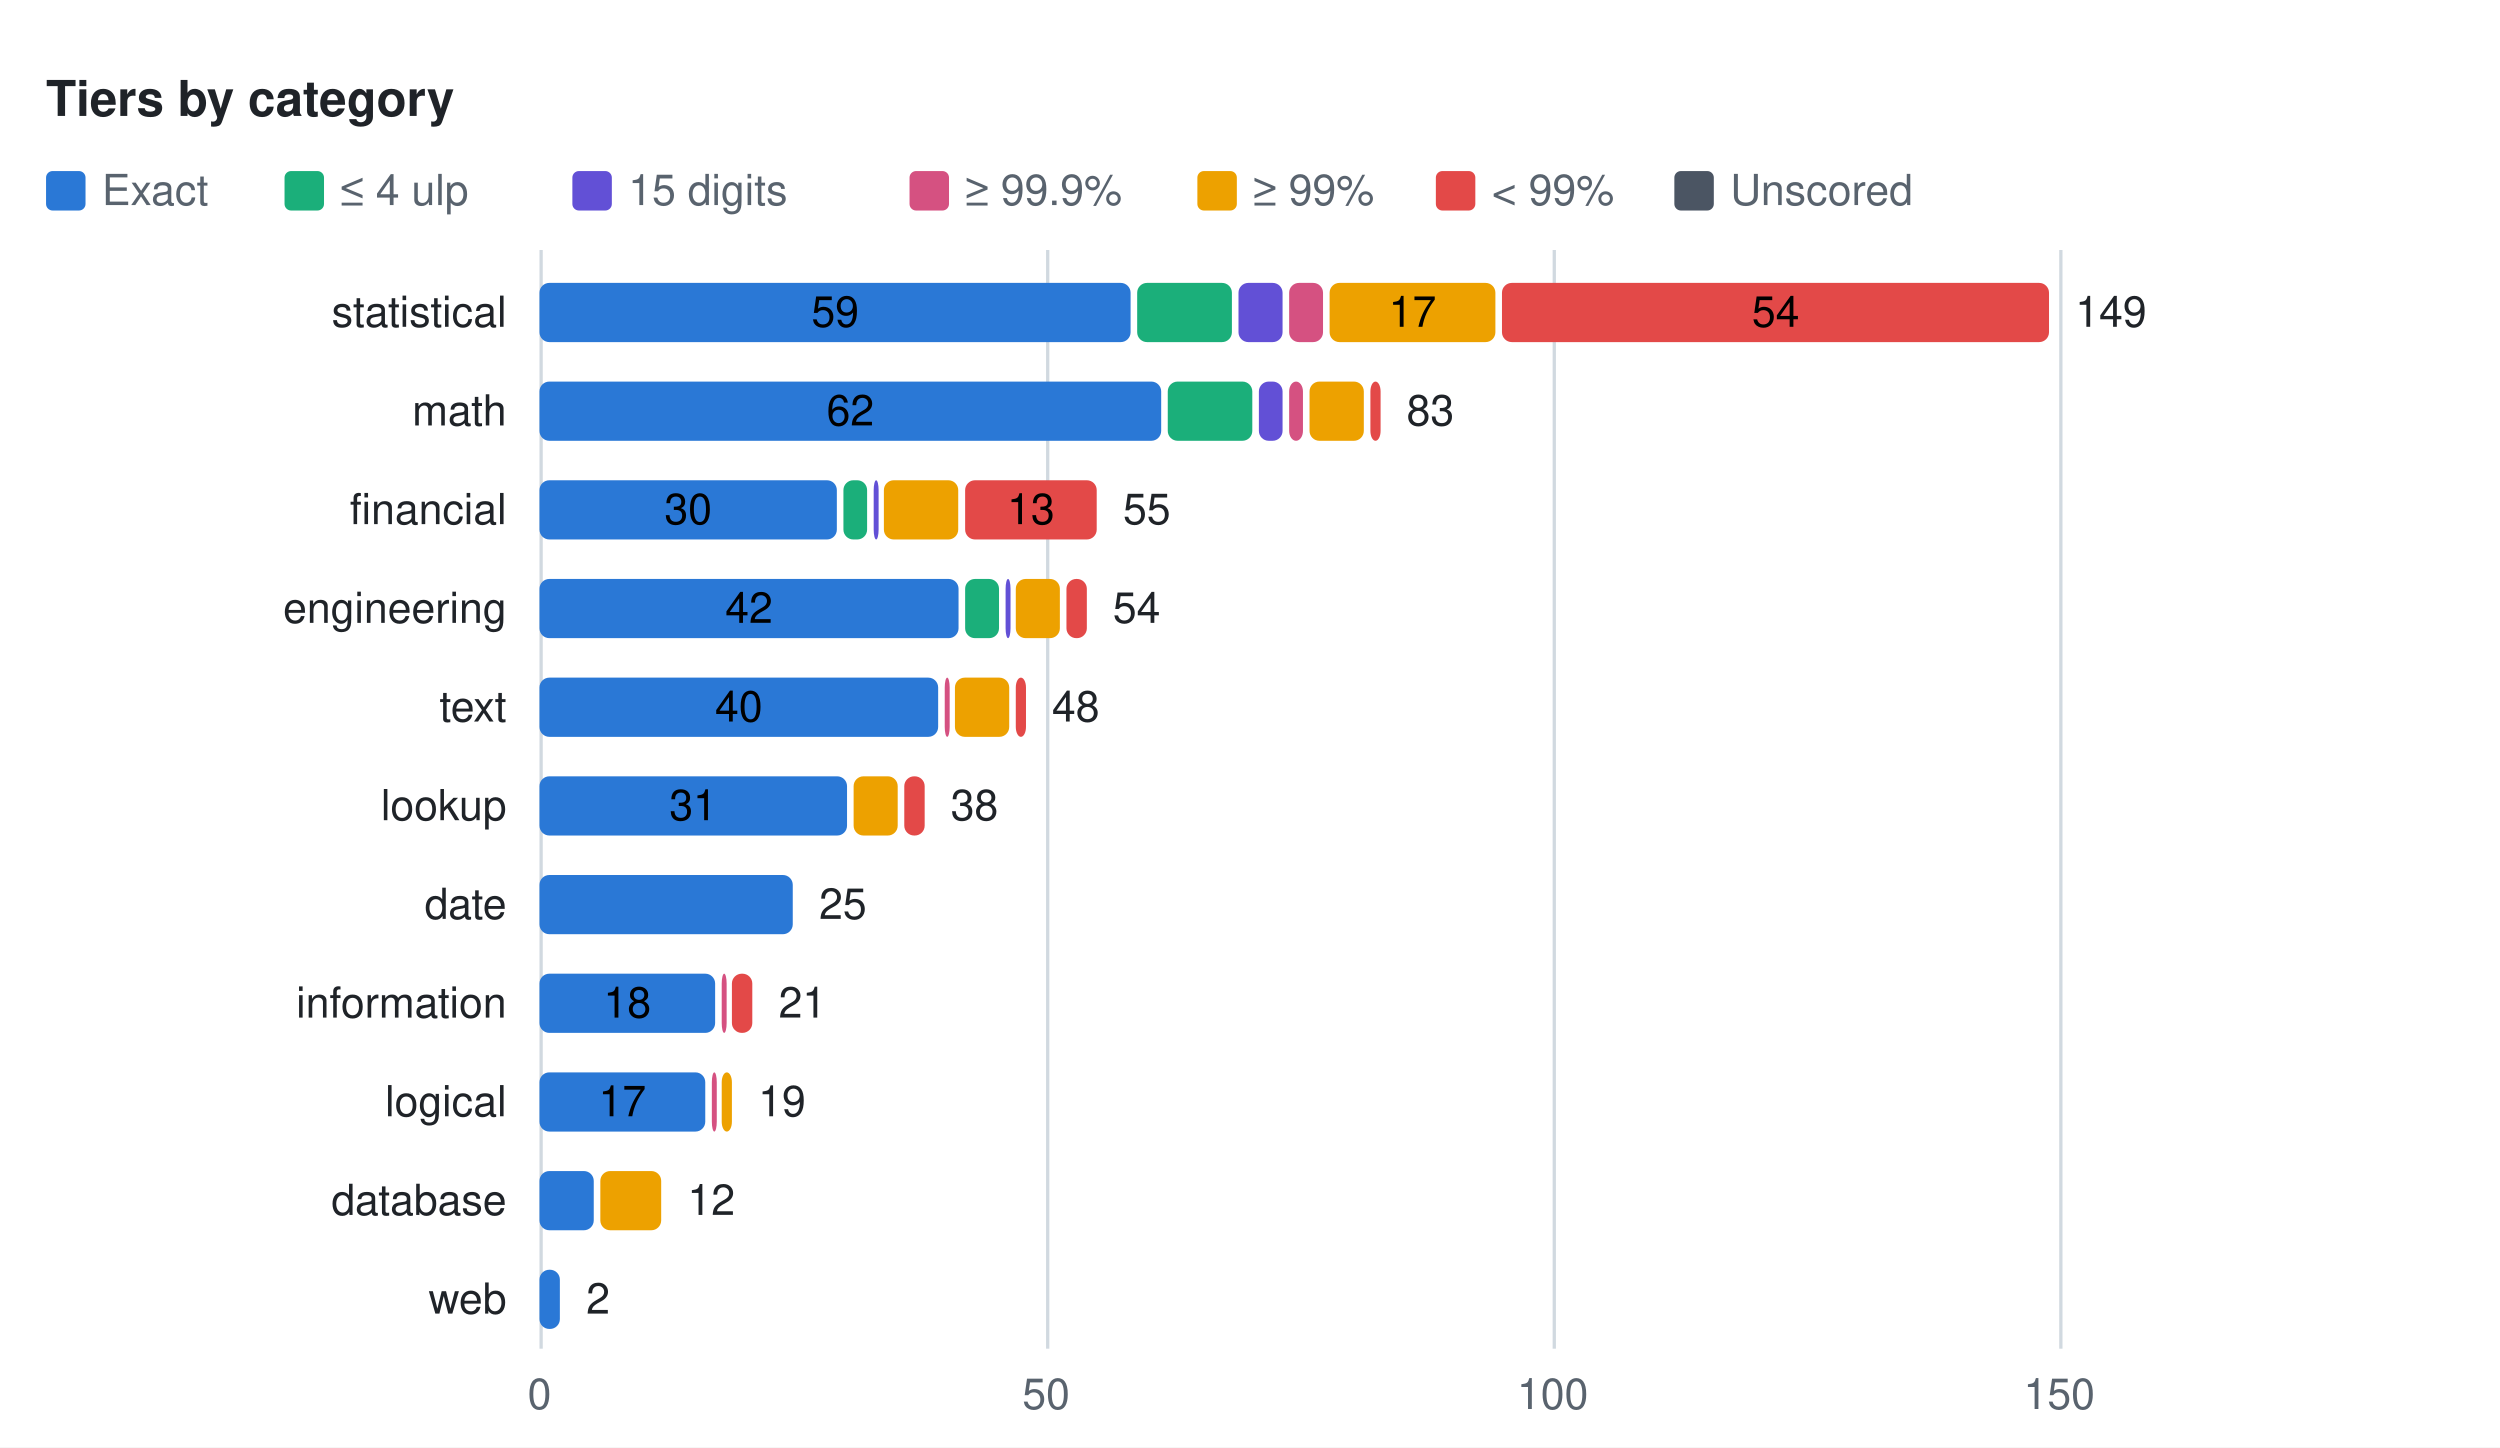
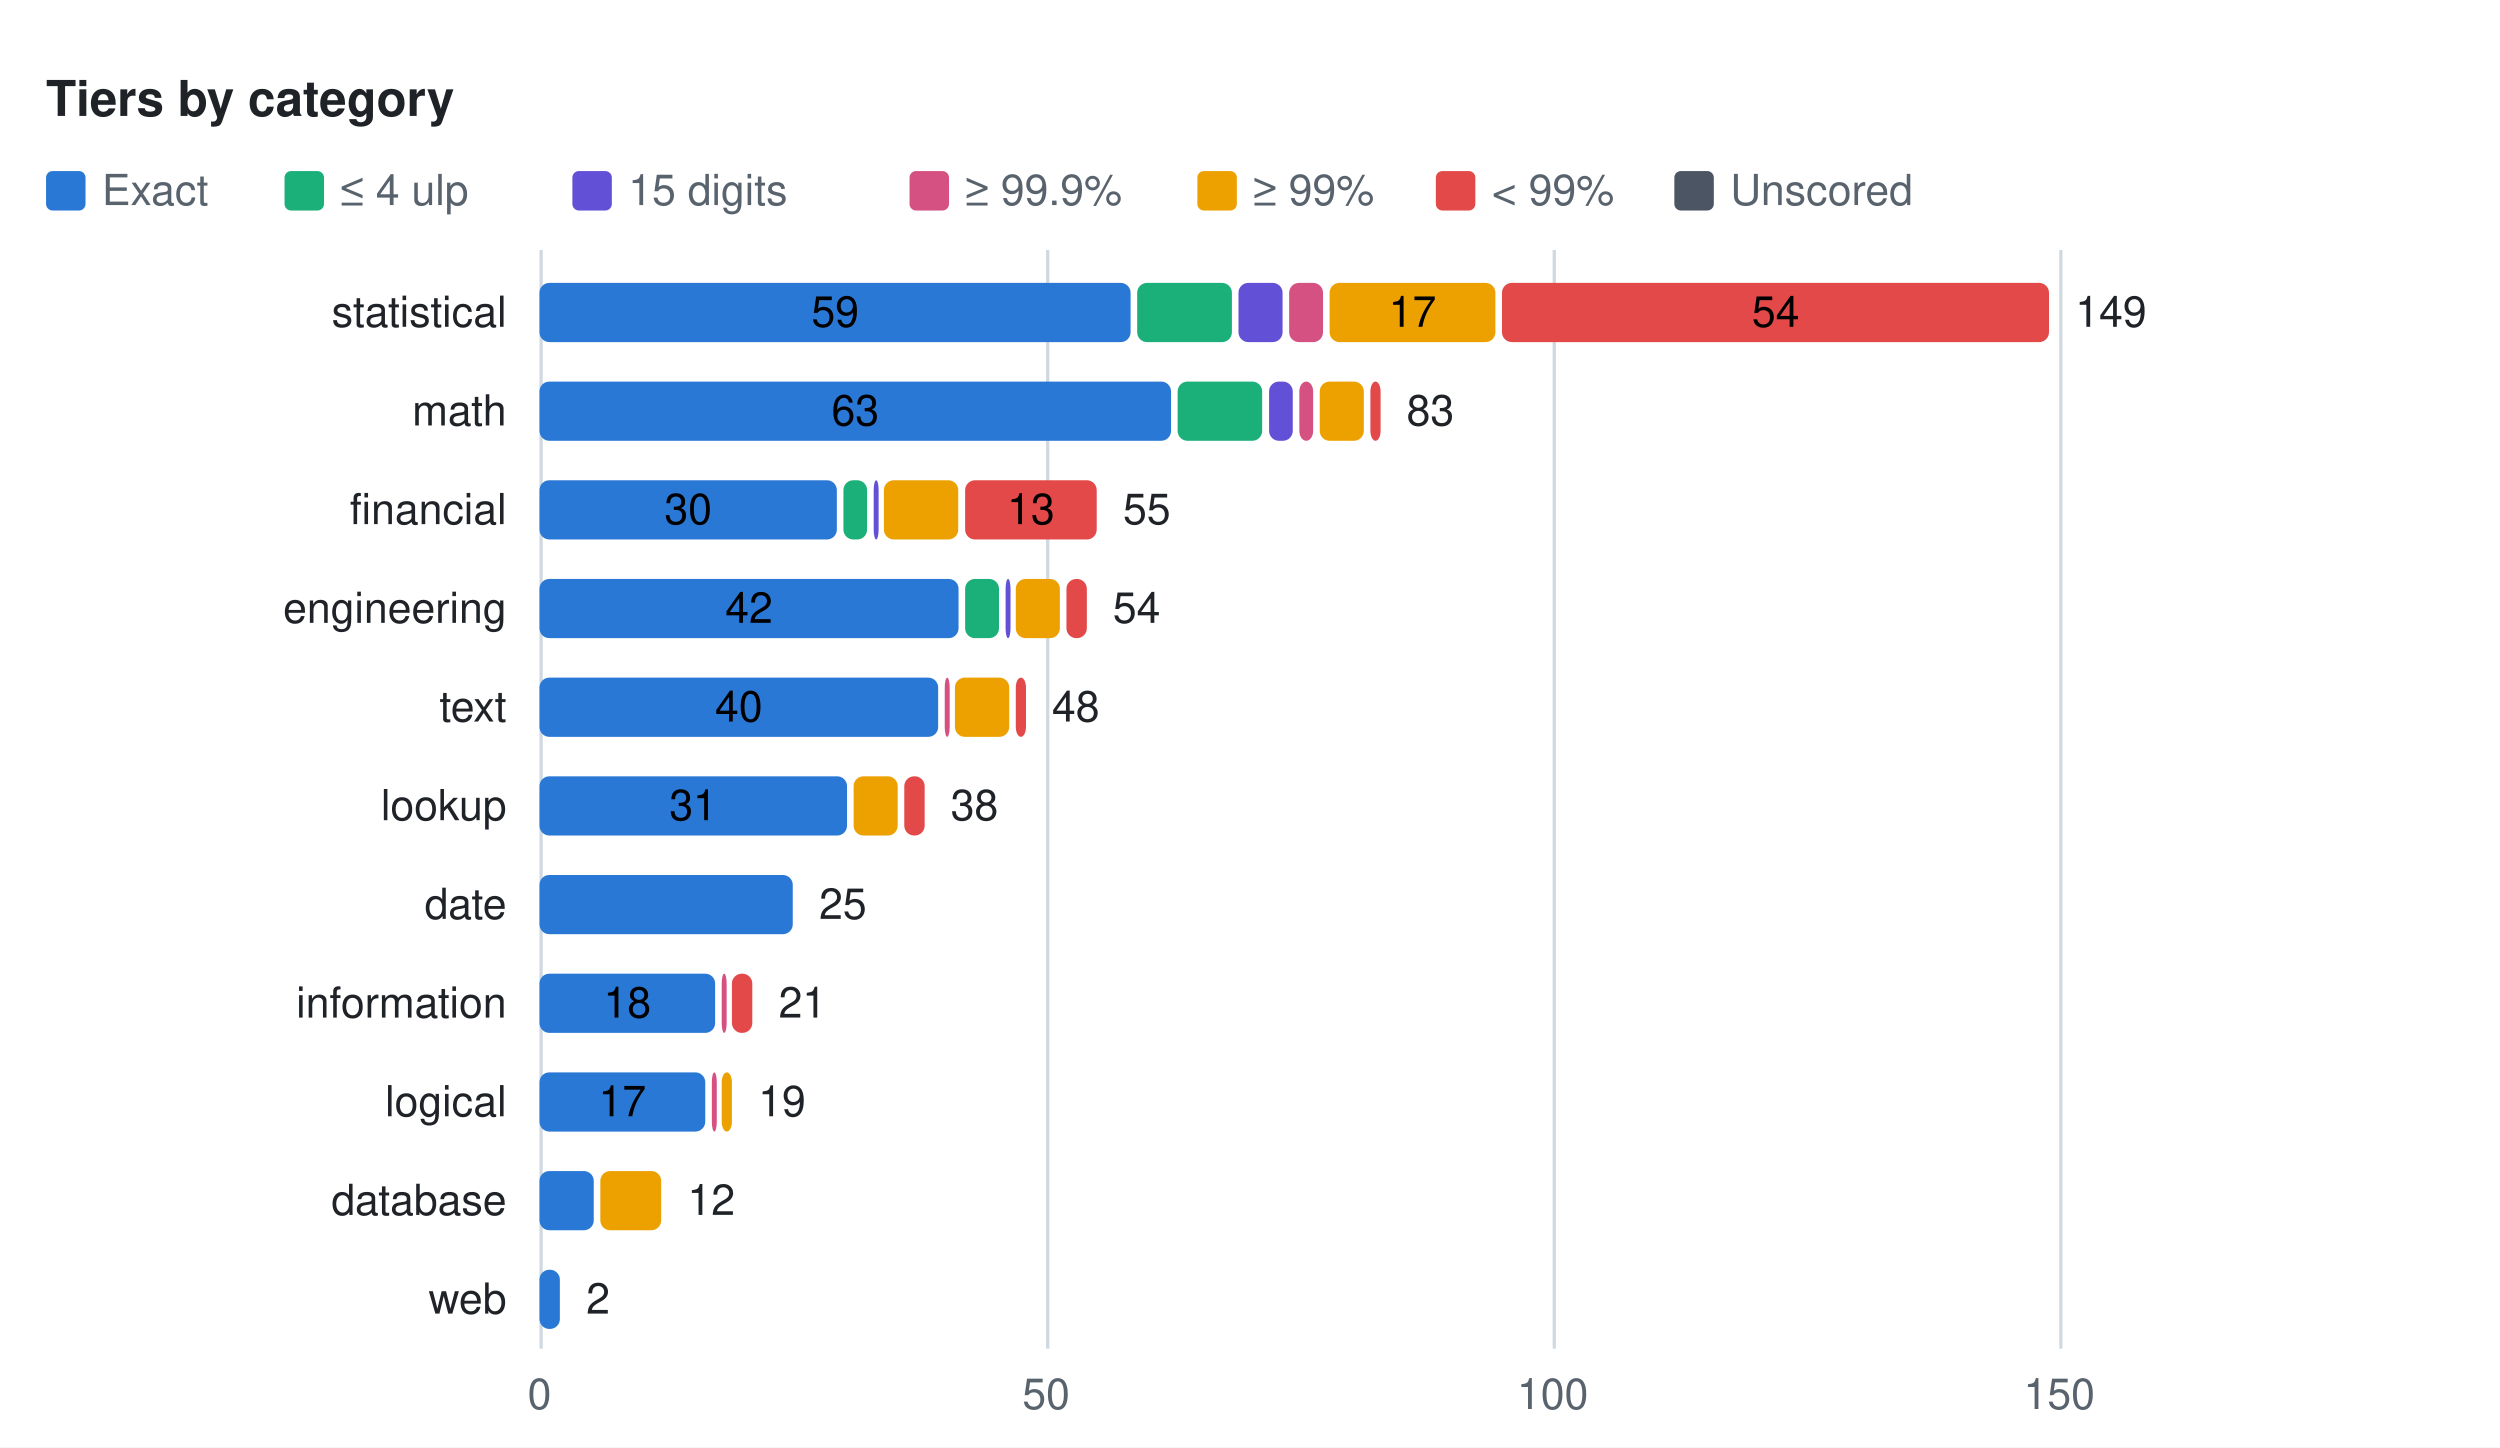
<svg xmlns="http://www.w3.org/2000/svg" width="760" height="440" viewBox="0 0 760 440" role="img" aria-labelledby="t d">
  <style>text{font-family:system-ui,-apple-system,'Segoe UI',Helvetica,Arial,sans-serif;font-size:13px}.title{font-size:15px;font-weight:600}.num{font-variant-numeric:tabular-nums}.bg{fill:#ffffff}.ink{fill:#1f2328}.muted{fill:#59636e}.grid{fill:#d1d9e0}.b-exact{fill:#2a78d6}.b-ulp4{fill:#1baf7a}.b-digits15{fill:#6250d6}.b-rate999{fill:#d55181}.b-rate99{fill:#eda100}.b-below99{fill:#e34948}.b-unscored{fill:#4b5563}.in-exact{fill:#000000}.in-ulp4{fill:#000000}.in-digits15{fill:#ffffff}.in-rate999{fill:#000000}.in-rate99{fill:#000000}.in-below99{fill:#000000}.in-unscored{fill:#ffffff}@media (prefers-color-scheme: dark){.bg{fill:#0d1117}.ink{fill:#f0f6fc}.muted{fill:#9198a1}.grid{fill:#3d444d}.b-exact{fill:#3987e5}.b-ulp4{fill:#199e70}.b-digits15{fill:#9085e9}.b-rate999{fill:#d55181}.b-rate99{fill:#c98500}.b-below99{fill:#d03f3f}.b-unscored{fill:#9ca3af}.in-exact{fill:#000000}.in-ulp4{fill:#000000}.in-digits15{fill:#000000}.in-rate999{fill:#000000}.in-rate99{fill:#000000}.in-below99{fill:#ffffff}.in-unscored{fill:#000000}}</style>
  <rect class="bg" fill="#ffffff" x="0" y="0" width="760" height="440" />
  <g transform="translate(14,14)">
    <text x="0.0" y="16.0" class="ink title" fill="#1f2328" text-anchor="start" dominant-baseline="middle">Tiers by category</text>
    <rect class="b-exact" fill="#2a78d6" x="0.0" y="38" width="12" height="12" rx="2" />
    <text x="17.0" y="44.0" class="muted" fill="#59636e" text-anchor="start" dominant-baseline="middle">Exact</text>
    <rect class="b-ulp4" fill="#1baf7a" x="72.5" y="38" width="12" height="12" rx="2" />
    <text x="89.5" y="44.0" class="muted" fill="#59636e" text-anchor="start" dominant-baseline="middle">≤ 4 ulp</text>
    <rect class="b-digits15" fill="#6250d6" x="160.0" y="38" width="12" height="12" rx="2" />
    <text x="177.0" y="44.0" class="muted" fill="#59636e" text-anchor="start" dominant-baseline="middle">15 digits</text>
    <rect class="b-rate999" fill="#d55181" x="262.5" y="38" width="12" height="12" rx="2" />
    <text x="279.5" y="44.0" class="muted" fill="#59636e" text-anchor="start" dominant-baseline="middle">≥ 99.9%</text>
    <rect class="b-rate99" fill="#eda100" x="350.0" y="38" width="12" height="12" rx="2" />
    <text x="367.0" y="44.0" class="muted" fill="#59636e" text-anchor="start" dominant-baseline="middle">≥ 99%</text>
    <rect class="b-below99" fill="#e34948" x="422.5" y="38" width="12" height="12" rx="2" />
    <text x="439.5" y="44.0" class="muted" fill="#59636e" text-anchor="start" dominant-baseline="middle">&lt; 99%</text>
    <rect class="b-unscored" fill="#4b5563" x="495.0" y="38" width="12" height="12" rx="2" />
    <text x="512.0" y="44.0" class="muted" fill="#59636e" text-anchor="start" dominant-baseline="middle">Unscored</text>
    <rect class="grid" fill="#d1d9e0" x="150.0" y="62" width="1" height="334" />
    <text x="150.0" y="410.0" class="muted num" fill="#59636e" text-anchor="middle" dominant-baseline="middle">0</text>
    <rect class="grid" fill="#d1d9e0" x="304.0" y="62" width="1" height="334" />
    <text x="304.0" y="410.0" class="muted num" fill="#59636e" text-anchor="middle" dominant-baseline="middle">50</text>
    <rect class="grid" fill="#d1d9e0" x="458.0" y="62" width="1" height="334" />
    <text x="458.0" y="410.0" class="muted num" fill="#59636e" text-anchor="middle" dominant-baseline="middle">100</text>
    <rect class="grid" fill="#d1d9e0" x="612.0" y="62" width="1" height="334" />
    <text x="612.0" y="410.0" class="muted num" fill="#59636e" text-anchor="middle" dominant-baseline="middle">150</text>
    <text x="140.0" y="81.0" class="ink" fill="#1f2328" text-anchor="end" dominant-baseline="middle">statistical</text>
    <rect class="b-exact" fill="#2a78d6" x="150.0" y="72.0" width="179.7" height="18" rx="3" />
    <text x="239.9" y="81.0" class="num in-exact" fill="#000000" text-anchor="middle" dominant-baseline="middle">59</text>
    <rect class="b-ulp4" fill="#1baf7a" x="331.7" y="72.0" width="28.8" height="18" rx="3" />
    <rect class="b-digits15" fill="#6250d6" x="362.5" y="72.0" width="13.4" height="18" rx="3" />
    <rect class="b-rate999" fill="#d55181" x="377.9" y="72.0" width="10.3" height="18" rx="3" />
    <rect class="b-rate99" fill="#eda100" x="390.2" y="72.0" width="50.4" height="18" rx="3" />
    <text x="415.4" y="81.0" class="num in-rate99" fill="#000000" text-anchor="middle" dominant-baseline="middle">17</text>
    <rect class="b-below99" fill="#e34948" x="442.6" y="72.0" width="166.3" height="18" rx="3" />
    <text x="525.8" y="81.0" class="num in-below99" fill="#000000" text-anchor="middle" dominant-baseline="middle">54</text>
    <text x="616.9" y="81.0" class="ink num" fill="#1f2328" text-anchor="start" dominant-baseline="middle">149</text>
    <text x="140.0" y="111.0" class="ink" fill="#1f2328" text-anchor="end" dominant-baseline="middle">math</text>
-     <rect class="b-exact" fill="#2a78d6" x="150.0" y="102.0" width="189.0" height="18" rx="3" />
-     <text x="244.5" y="111.0" class="num in-exact" fill="#000000" text-anchor="middle" dominant-baseline="middle">62</text>
-     <rect class="b-ulp4" fill="#1baf7a" x="341.0" y="102.0" width="25.7" height="18" rx="3" />
-     <rect class="b-digits15" fill="#6250d6" x="368.7" y="102.0" width="7.2" height="18" rx="3" />
-     <rect class="b-rate999" fill="#d55181" x="377.9" y="102.0" width="4.2" height="18" rx="3" />
-     <rect class="b-rate99" fill="#eda100" x="384.1" y="102.0" width="16.5" height="18" rx="3" />
+     <rect class="b-exact" fill="#2a78d6" x="150.0" y="102.0" width="192.0" height="18" rx="3" />
+     <text x="246.0" y="111.0" class="num in-exact" fill="#000000" text-anchor="middle" dominant-baseline="middle">63</text>
+     <rect class="b-ulp4" fill="#1baf7a" x="344.0" y="102.0" width="25.7" height="18" rx="3" />
+     <rect class="b-digits15" fill="#6250d6" x="371.8" y="102.0" width="7.2" height="18" rx="3" />
+     <rect class="b-rate999" fill="#d55181" x="381.0" y="102.0" width="4.2" height="18" rx="3" />
+     <rect class="b-rate99" fill="#eda100" x="387.2" y="102.0" width="13.4" height="18" rx="3" />
    <rect class="b-below99" fill="#e34948" x="402.6" y="102.0" width="3.1" height="18" rx="3" />
    <text x="413.6" y="111.0" class="ink num" fill="#1f2328" text-anchor="start" dominant-baseline="middle">83</text>
    <text x="140.0" y="141.0" class="ink" fill="#1f2328" text-anchor="end" dominant-baseline="middle">financial</text>
    <rect class="b-exact" fill="#2a78d6" x="150.0" y="132.0" width="90.4" height="18" rx="3" />
    <text x="195.2" y="141.0" class="num in-exact" fill="#000000" text-anchor="middle" dominant-baseline="middle">30</text>
    <rect class="b-ulp4" fill="#1baf7a" x="242.4" y="132.0" width="7.2" height="18" rx="3" />
    <rect class="b-digits15" fill="#6250d6" x="251.6" y="132.0" width="1.5" height="18" rx="3" />
    <rect class="b-rate99" fill="#eda100" x="254.7" y="132.0" width="22.6" height="18" rx="3" />
    <rect class="b-below99" fill="#e34948" x="279.4" y="132.0" width="40.0" height="18" rx="3" />
    <text x="299.4" y="141.0" class="num in-below99" fill="#000000" text-anchor="middle" dominant-baseline="middle">13</text>
    <text x="327.4" y="141.0" class="ink num" fill="#1f2328" text-anchor="start" dominant-baseline="middle">55</text>
    <text x="140.0" y="171.0" class="ink" fill="#1f2328" text-anchor="end" dominant-baseline="middle">engineering</text>
    <rect class="b-exact" fill="#2a78d6" x="150.0" y="162.0" width="127.4" height="18" rx="3" />
    <text x="213.7" y="171.0" class="num in-exact" fill="#000000" text-anchor="middle" dominant-baseline="middle">42</text>
    <rect class="b-ulp4" fill="#1baf7a" x="279.4" y="162.0" width="10.3" height="18" rx="3" />
    <rect class="b-digits15" fill="#6250d6" x="291.7" y="162.0" width="1.5" height="18" rx="3" />
    <rect class="b-rate99" fill="#eda100" x="294.8" y="162.0" width="13.4" height="18" rx="3" />
    <rect class="b-below99" fill="#e34948" x="310.2" y="162.0" width="6.2" height="18" rx="3" />
    <text x="324.3" y="171.0" class="ink num" fill="#1f2328" text-anchor="start" dominant-baseline="middle">54</text>
    <text x="140.0" y="201.0" class="ink" fill="#1f2328" text-anchor="end" dominant-baseline="middle">text</text>
    <rect class="b-exact" fill="#2a78d6" x="150.0" y="192.0" width="121.2" height="18" rx="3" />
    <text x="210.6" y="201.0" class="num in-exact" fill="#000000" text-anchor="middle" dominant-baseline="middle">40</text>
    <rect class="b-rate999" fill="#d55181" x="273.2" y="192.0" width="1.5" height="18" rx="3" />
    <rect class="b-rate99" fill="#eda100" x="276.3" y="192.0" width="16.5" height="18" rx="3" />
    <rect class="b-below99" fill="#e34948" x="294.8" y="192.0" width="3.1" height="18" rx="3" />
    <text x="305.8" y="201.0" class="ink num" fill="#1f2328" text-anchor="start" dominant-baseline="middle">48</text>
    <text x="140.0" y="231.0" class="ink" fill="#1f2328" text-anchor="end" dominant-baseline="middle">lookup</text>
    <rect class="b-exact" fill="#2a78d6" x="150.0" y="222.0" width="93.5" height="18" rx="3" />
    <text x="196.7" y="231.0" class="num in-exact" fill="#000000" text-anchor="middle" dominant-baseline="middle">31</text>
    <rect class="b-rate99" fill="#eda100" x="245.5" y="222.0" width="13.4" height="18" rx="3" />
    <rect class="b-below99" fill="#e34948" x="260.9" y="222.0" width="6.2" height="18" rx="3" />
    <text x="275.0" y="231.0" class="ink num" fill="#1f2328" text-anchor="start" dominant-baseline="middle">38</text>
    <text x="140.0" y="261.0" class="ink" fill="#1f2328" text-anchor="end" dominant-baseline="middle">date</text>
    <rect class="b-exact" fill="#2a78d6" x="150.0" y="252.0" width="77.0" height="18" rx="3" />
    <text x="235.0" y="261.0" class="ink num" fill="#1f2328" text-anchor="start" dominant-baseline="middle">25</text>
    <text x="140.0" y="291.0" class="ink" fill="#1f2328" text-anchor="end" dominant-baseline="middle">information</text>
    <rect class="b-exact" fill="#2a78d6" x="150.0" y="282.0" width="53.4" height="18" rx="3" />
    <text x="176.7" y="291.0" class="num in-exact" fill="#000000" text-anchor="middle" dominant-baseline="middle">18</text>
    <rect class="b-rate999" fill="#d55181" x="205.4" y="282.0" width="1.5" height="18" rx="3" />
    <rect class="b-below99" fill="#e34948" x="208.5" y="282.0" width="6.2" height="18" rx="3" />
    <text x="222.7" y="291.0" class="ink num" fill="#1f2328" text-anchor="start" dominant-baseline="middle">21</text>
    <text x="140.0" y="321.0" class="ink" fill="#1f2328" text-anchor="end" dominant-baseline="middle">logical</text>
    <rect class="b-exact" fill="#2a78d6" x="150.0" y="312.0" width="50.4" height="18" rx="3" />
    <text x="175.2" y="321.0" class="num in-exact" fill="#000000" text-anchor="middle" dominant-baseline="middle">17</text>
    <rect class="b-rate999" fill="#d55181" x="202.4" y="312.0" width="1.5" height="18" rx="3" />
    <rect class="b-rate99" fill="#eda100" x="205.4" y="312.0" width="3.1" height="18" rx="3" />
    <text x="216.5" y="321.0" class="ink num" fill="#1f2328" text-anchor="start" dominant-baseline="middle">19</text>
    <text x="140.0" y="351.0" class="ink" fill="#1f2328" text-anchor="end" dominant-baseline="middle">database</text>
    <rect class="b-exact" fill="#2a78d6" x="150.0" y="342.0" width="16.5" height="18" rx="3" />
    <rect class="b-rate99" fill="#eda100" x="168.5" y="342.0" width="18.5" height="18" rx="3" />
    <text x="195.0" y="351.0" class="ink num" fill="#1f2328" text-anchor="start" dominant-baseline="middle">12</text>
    <text x="140.0" y="381.0" class="ink" fill="#1f2328" text-anchor="end" dominant-baseline="middle">web</text>
    <rect class="b-exact" fill="#2a78d6" x="150.0" y="372.0" width="6.2" height="18" rx="3" />
    <text x="164.2" y="381.0" class="ink num" fill="#1f2328" text-anchor="start" dominant-baseline="middle">2</text>
  </g>
</svg>
